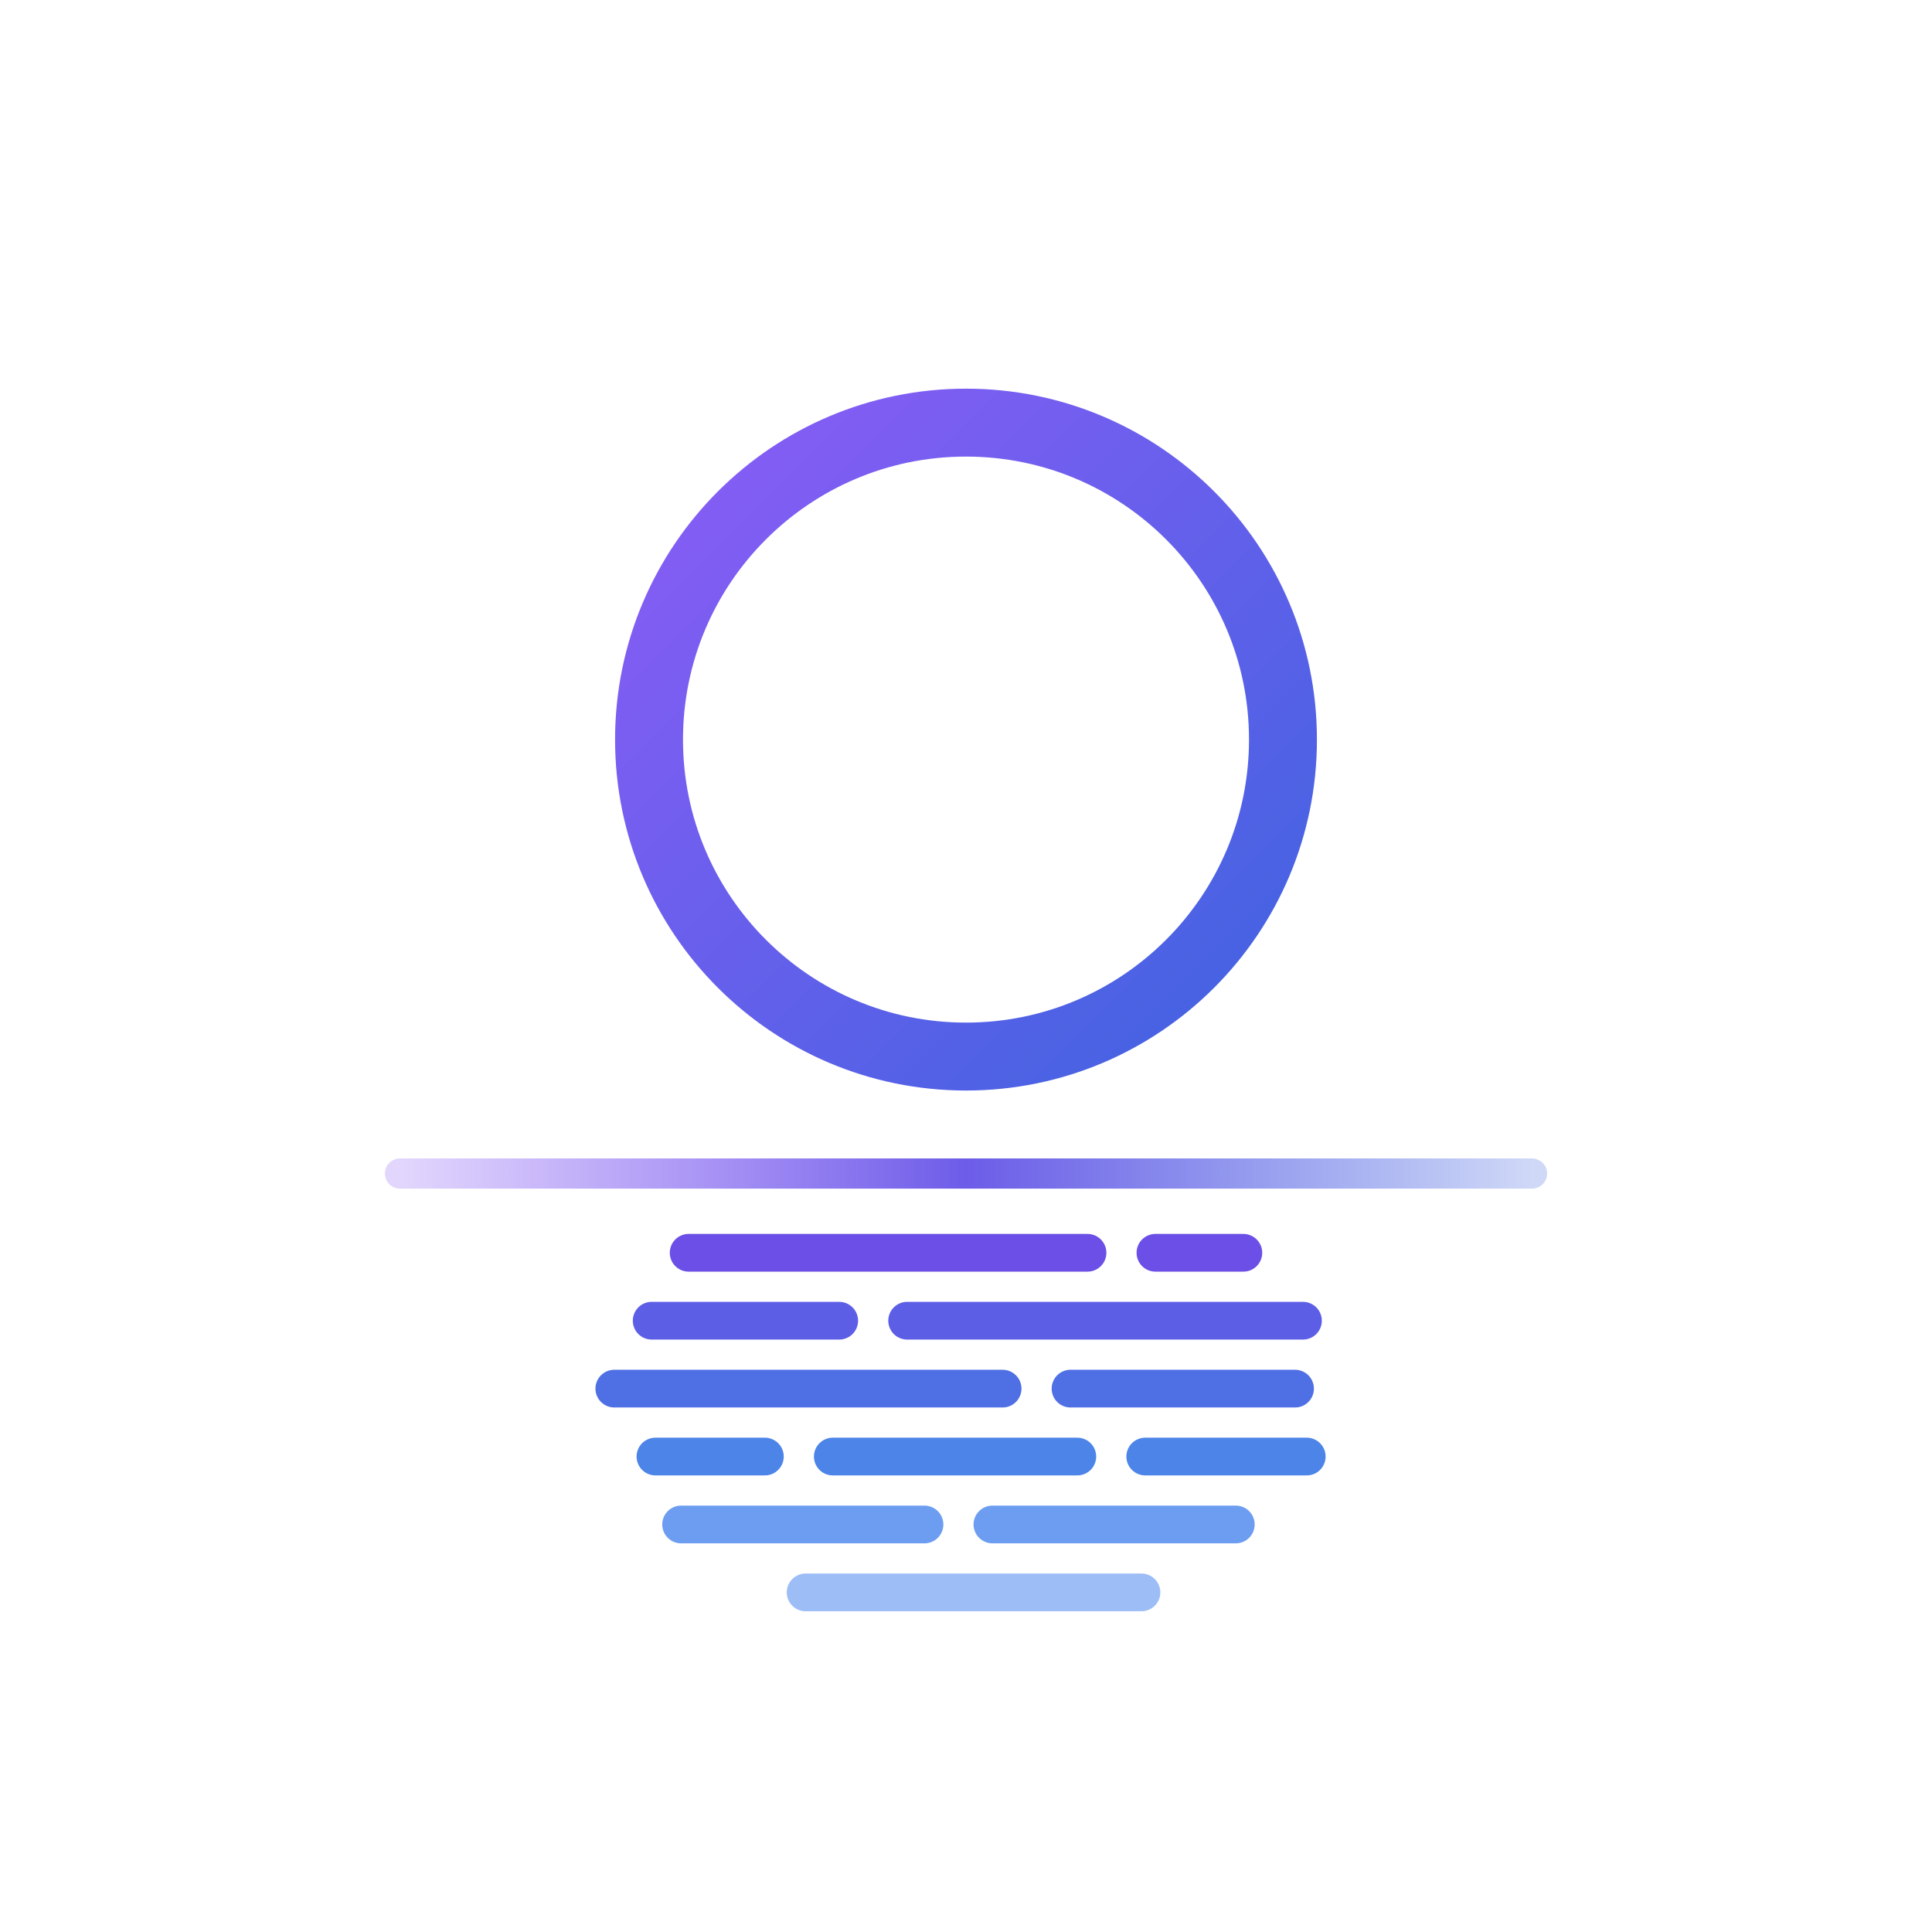
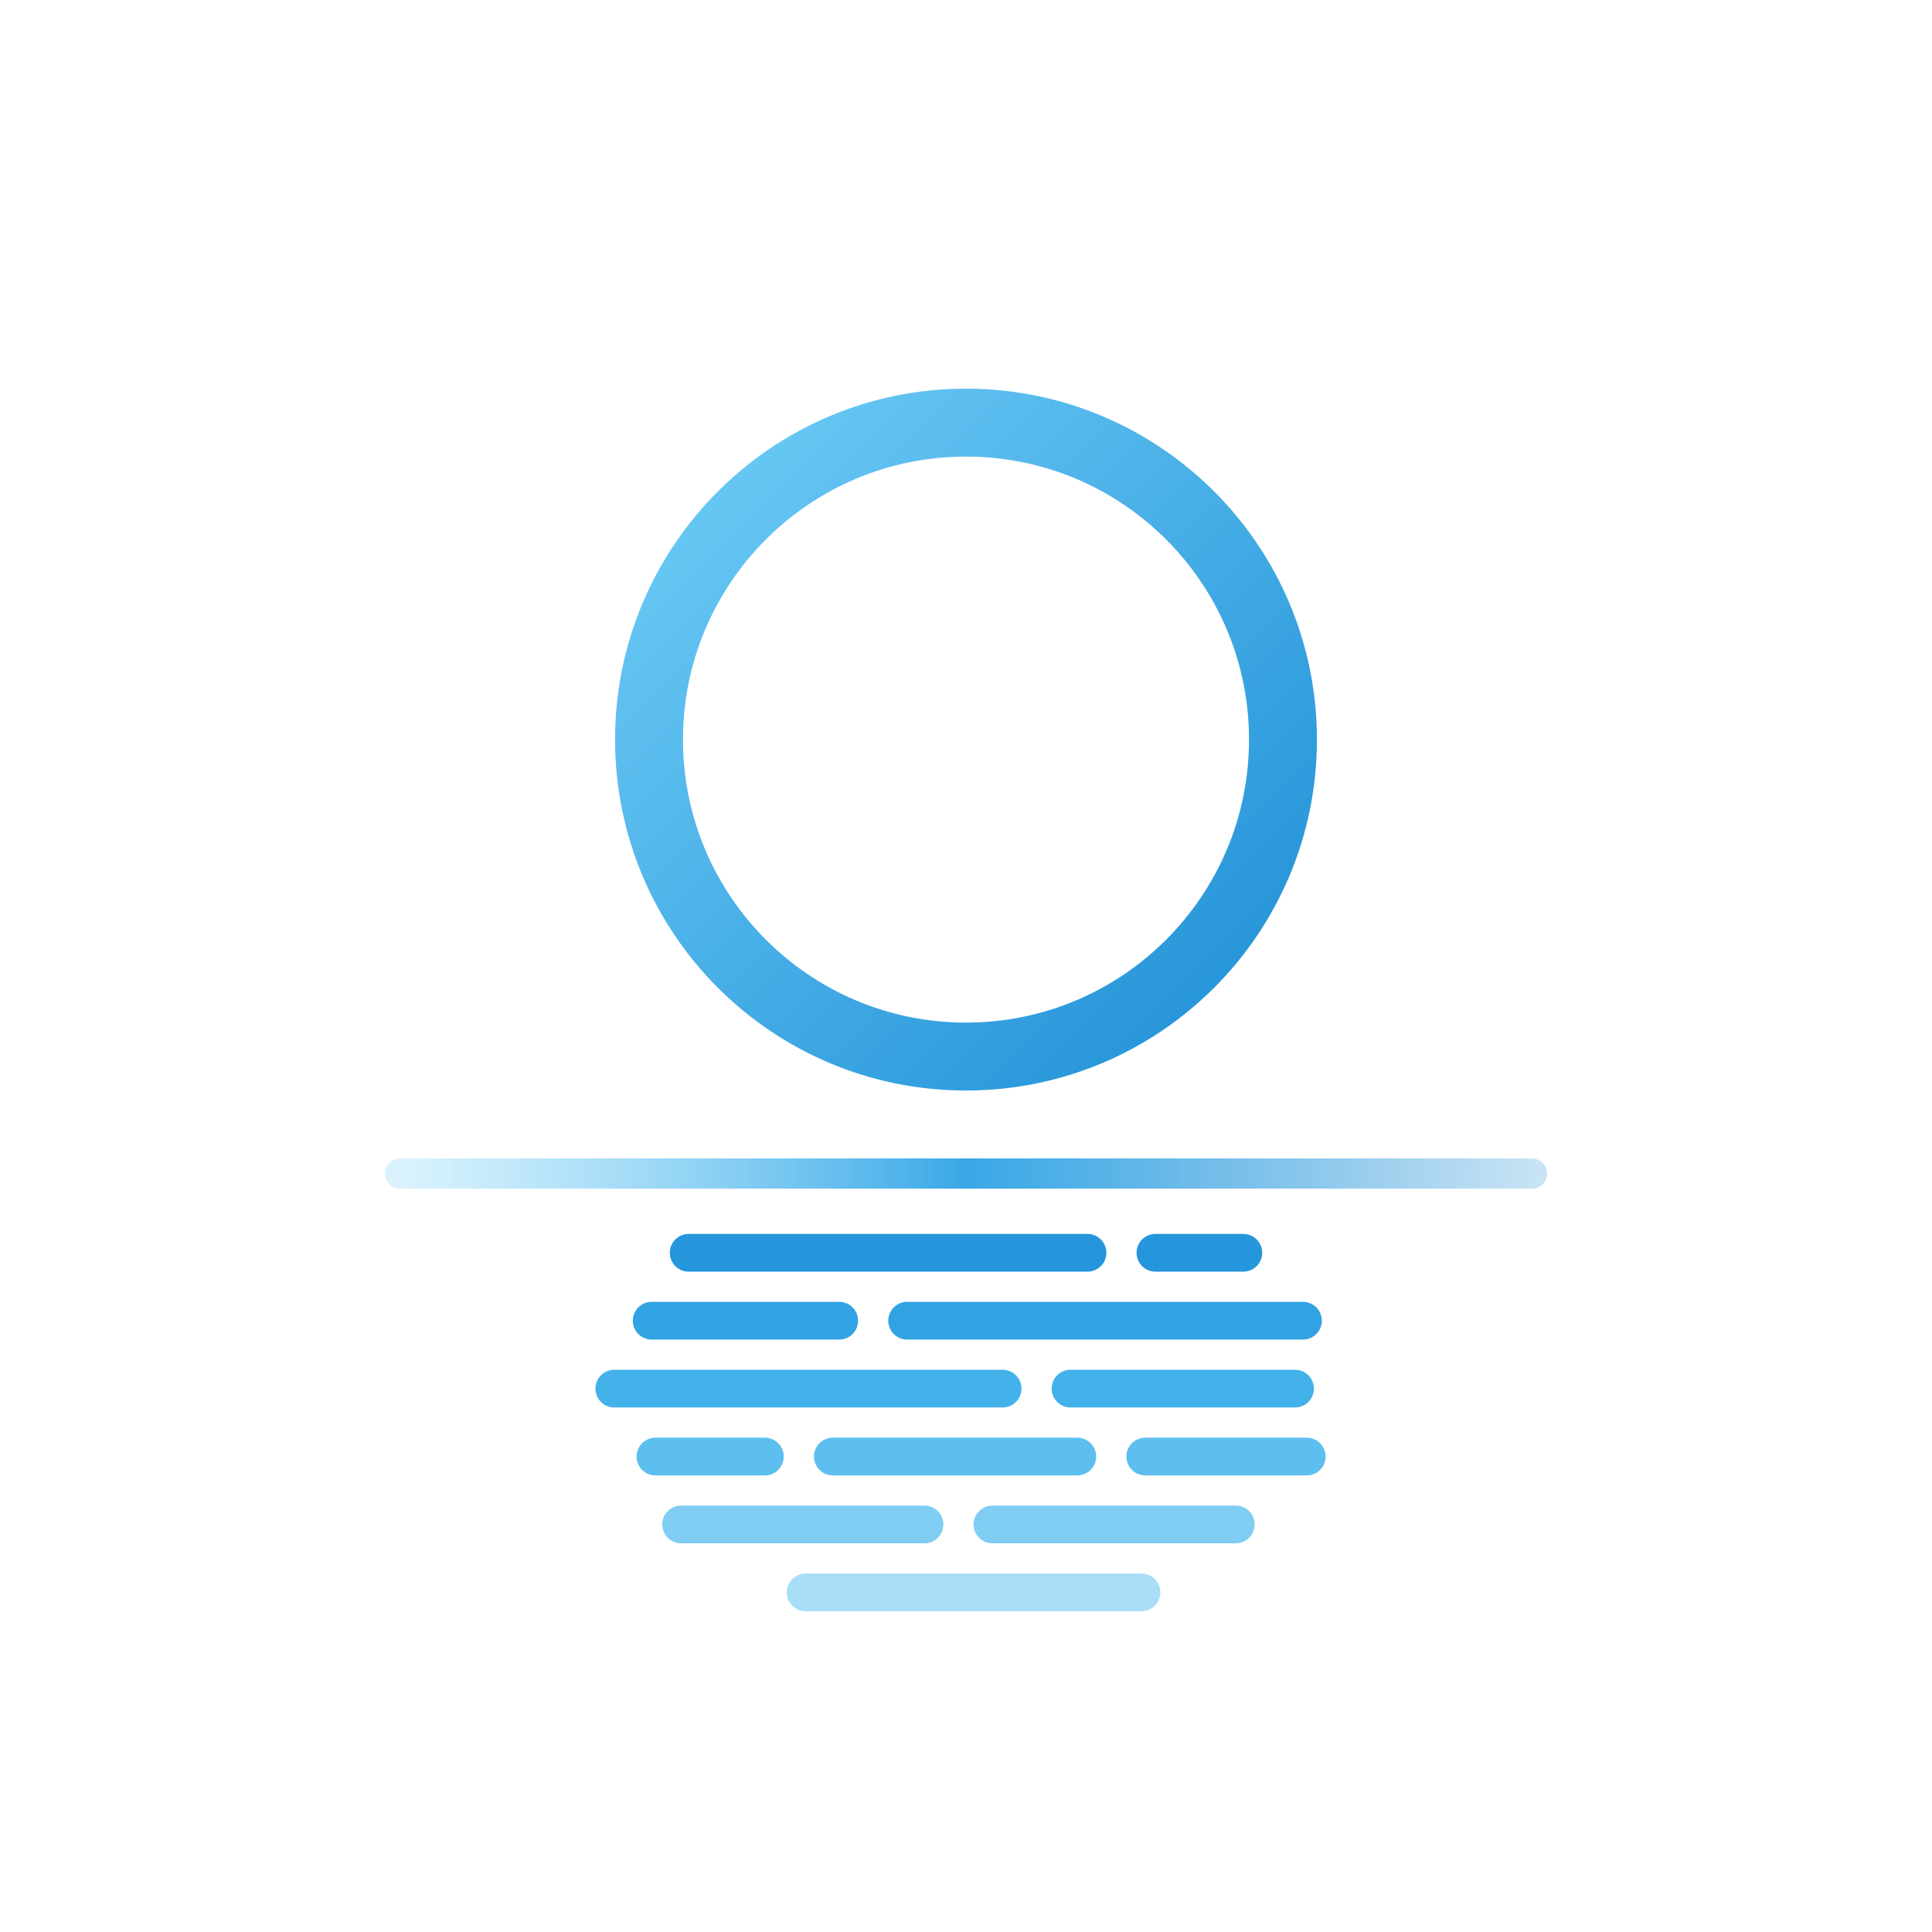
<svg xmlns="http://www.w3.org/2000/svg" viewBox="0 0 512 512">
  <defs>
    <linearGradient id="moon" x1="0" y1="0" x2="1" y2="1">
-       <stop offset="0" stop-color="#8b5cf6" />
-       <stop offset="1" stop-color="#3f63e0" />
+       <stop offset="0" stop-color="#6fcdf7" />
+       <stop offset="1" stop-color="#1f8fd6" />
    </linearGradient>
    <linearGradient id="horizon" gradientUnits="userSpaceOnUse" x1="106" y1="0" x2="406" y2="0">
-       <stop offset="0" stop-color="#8b5cf6" stop-opacity=".25" />
-       <stop offset=".5" stop-color="#6d5ce8" />
-       <stop offset="1" stop-color="#3f63e0" stop-opacity=".25" />
+       <stop offset="0" stop-color="#6fcdf7" stop-opacity=".25" />
+       <stop offset=".5" stop-color="#3aa8e6" />
+       <stop offset="1" stop-color="#1f8fd6" stop-opacity=".25" />
    </linearGradient>
  </defs>
  <rect width="512" height="512" fill="#ffffff" />
  <circle cx="256" cy="196" r="84" fill="none" stroke="url(#moon)" stroke-width="18" />
  <line x1="106" y1="311" x2="406" y2="311" stroke="url(#horizon)" stroke-width="8" stroke-linecap="round" />
  <g stroke-width="10" stroke-linecap="round">
-     <line x1="182.5" y1="332" x2="288.2" y2="332" stroke="#6b4fe6" />
-     <line x1="306.2" y1="332" x2="329.5" y2="332" stroke="#6b4fe6" />
-     <line x1="172.7" y1="350" x2="222.4" y2="350" stroke="#5d5ee6" />
-     <line x1="240.4" y1="350" x2="345.3" y2="350" stroke="#5d5ee6" />
-     <line x1="162.8" y1="368" x2="265.7" y2="368" stroke="#4f6fe4" />
-     <line x1="283.7" y1="368" x2="343.2" y2="368" stroke="#4f6fe4" />
-     <line x1="173.7" y1="386" x2="202.7" y2="386" stroke="#4c84e8" />
-     <line x1="220.7" y1="386" x2="285.5" y2="386" stroke="#4c84e8" />
-     <line x1="303.5" y1="386" x2="346.3" y2="386" stroke="#4c84e8" />
-     <line x1="180.5" y1="404" x2="245.0" y2="404" stroke="#6c9df0" />
-     <line x1="263.0" y1="404" x2="327.5" y2="404" stroke="#6c9df0" />
-     <line x1="213.5" y1="422" x2="302.5" y2="422" stroke="#9dbdf6" />
+     <line x1="182.5" y1="332" x2="288.2" y2="332" stroke="#2596db" />
+     <line x1="306.2" y1="332" x2="329.5" y2="332" stroke="#2596db" />
+     <line x1="172.7" y1="350" x2="222.4" y2="350" stroke="#31a3e3" />
+     <line x1="240.4" y1="350" x2="345.3" y2="350" stroke="#31a3e3" />
+     <line x1="162.8" y1="368" x2="265.7" y2="368" stroke="#43b1ea" />
+     <line x1="283.7" y1="368" x2="343.2" y2="368" stroke="#43b1ea" />
+     <line x1="173.7" y1="386" x2="202.7" y2="386" stroke="#5cbfef" />
+     <line x1="220.7" y1="386" x2="285.5" y2="386" stroke="#5cbfef" />
+     <line x1="303.5" y1="386" x2="346.3" y2="386" stroke="#5cbfef" />
+     <line x1="180.5" y1="404" x2="245.0" y2="404" stroke="#7fcdf3" />
+     <line x1="263.0" y1="404" x2="327.5" y2="404" stroke="#7fcdf3" />
+     <line x1="213.5" y1="422" x2="302.5" y2="422" stroke="#a8def8" />
  </g>
</svg>
